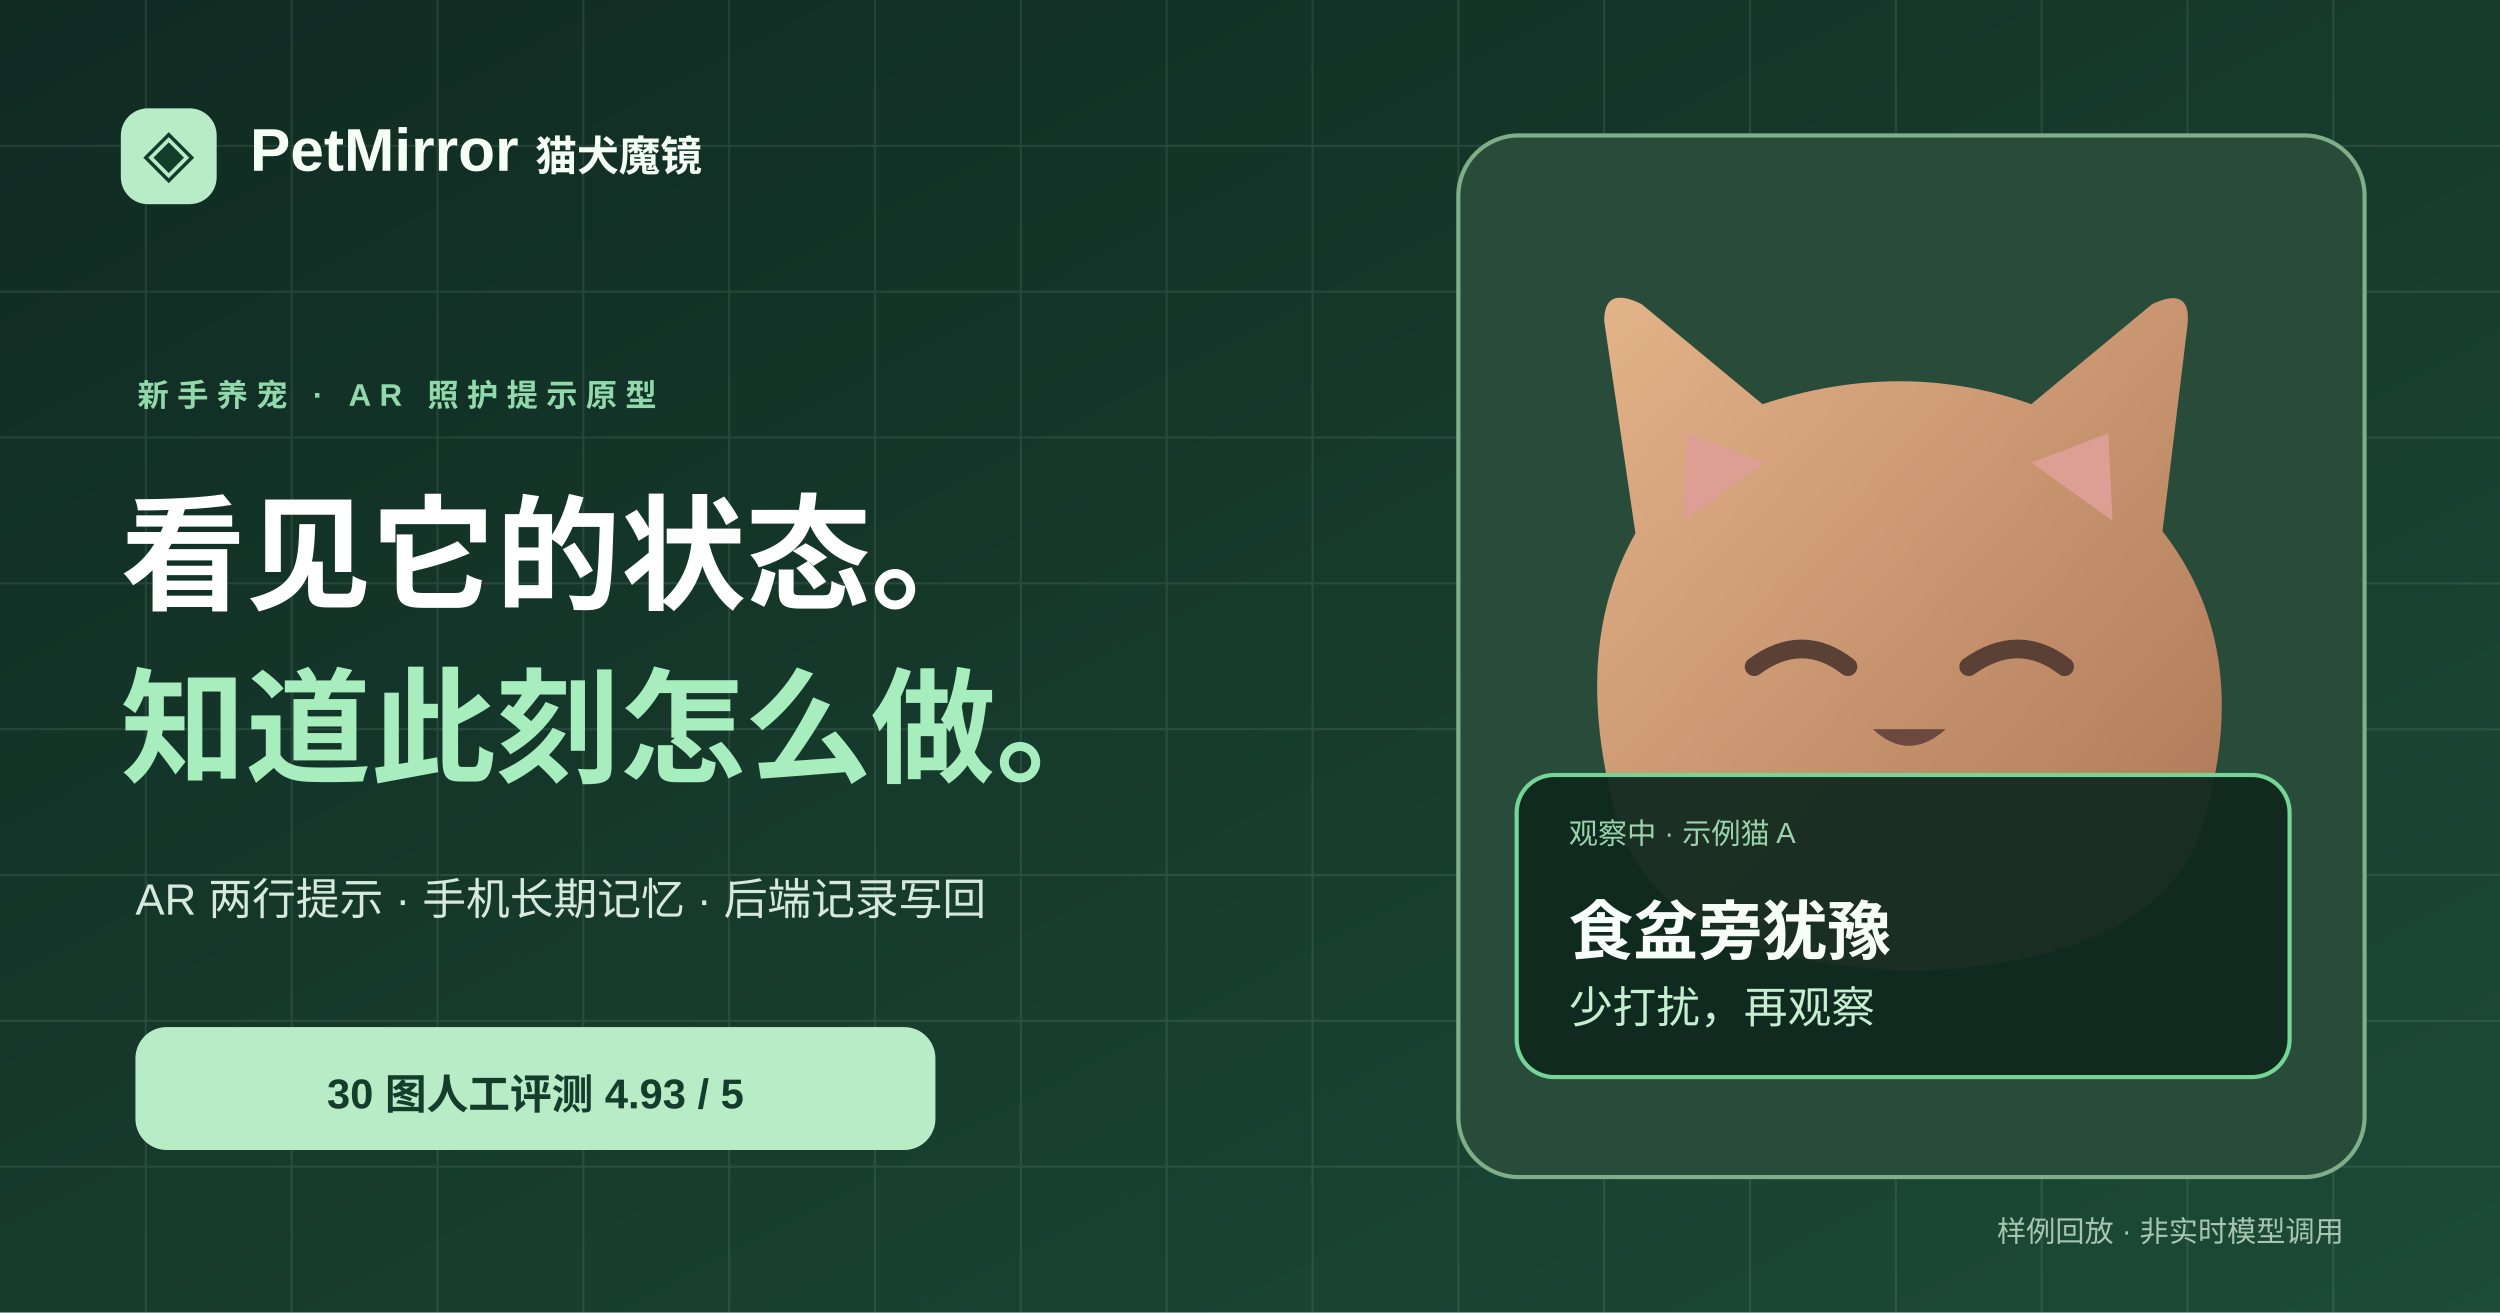
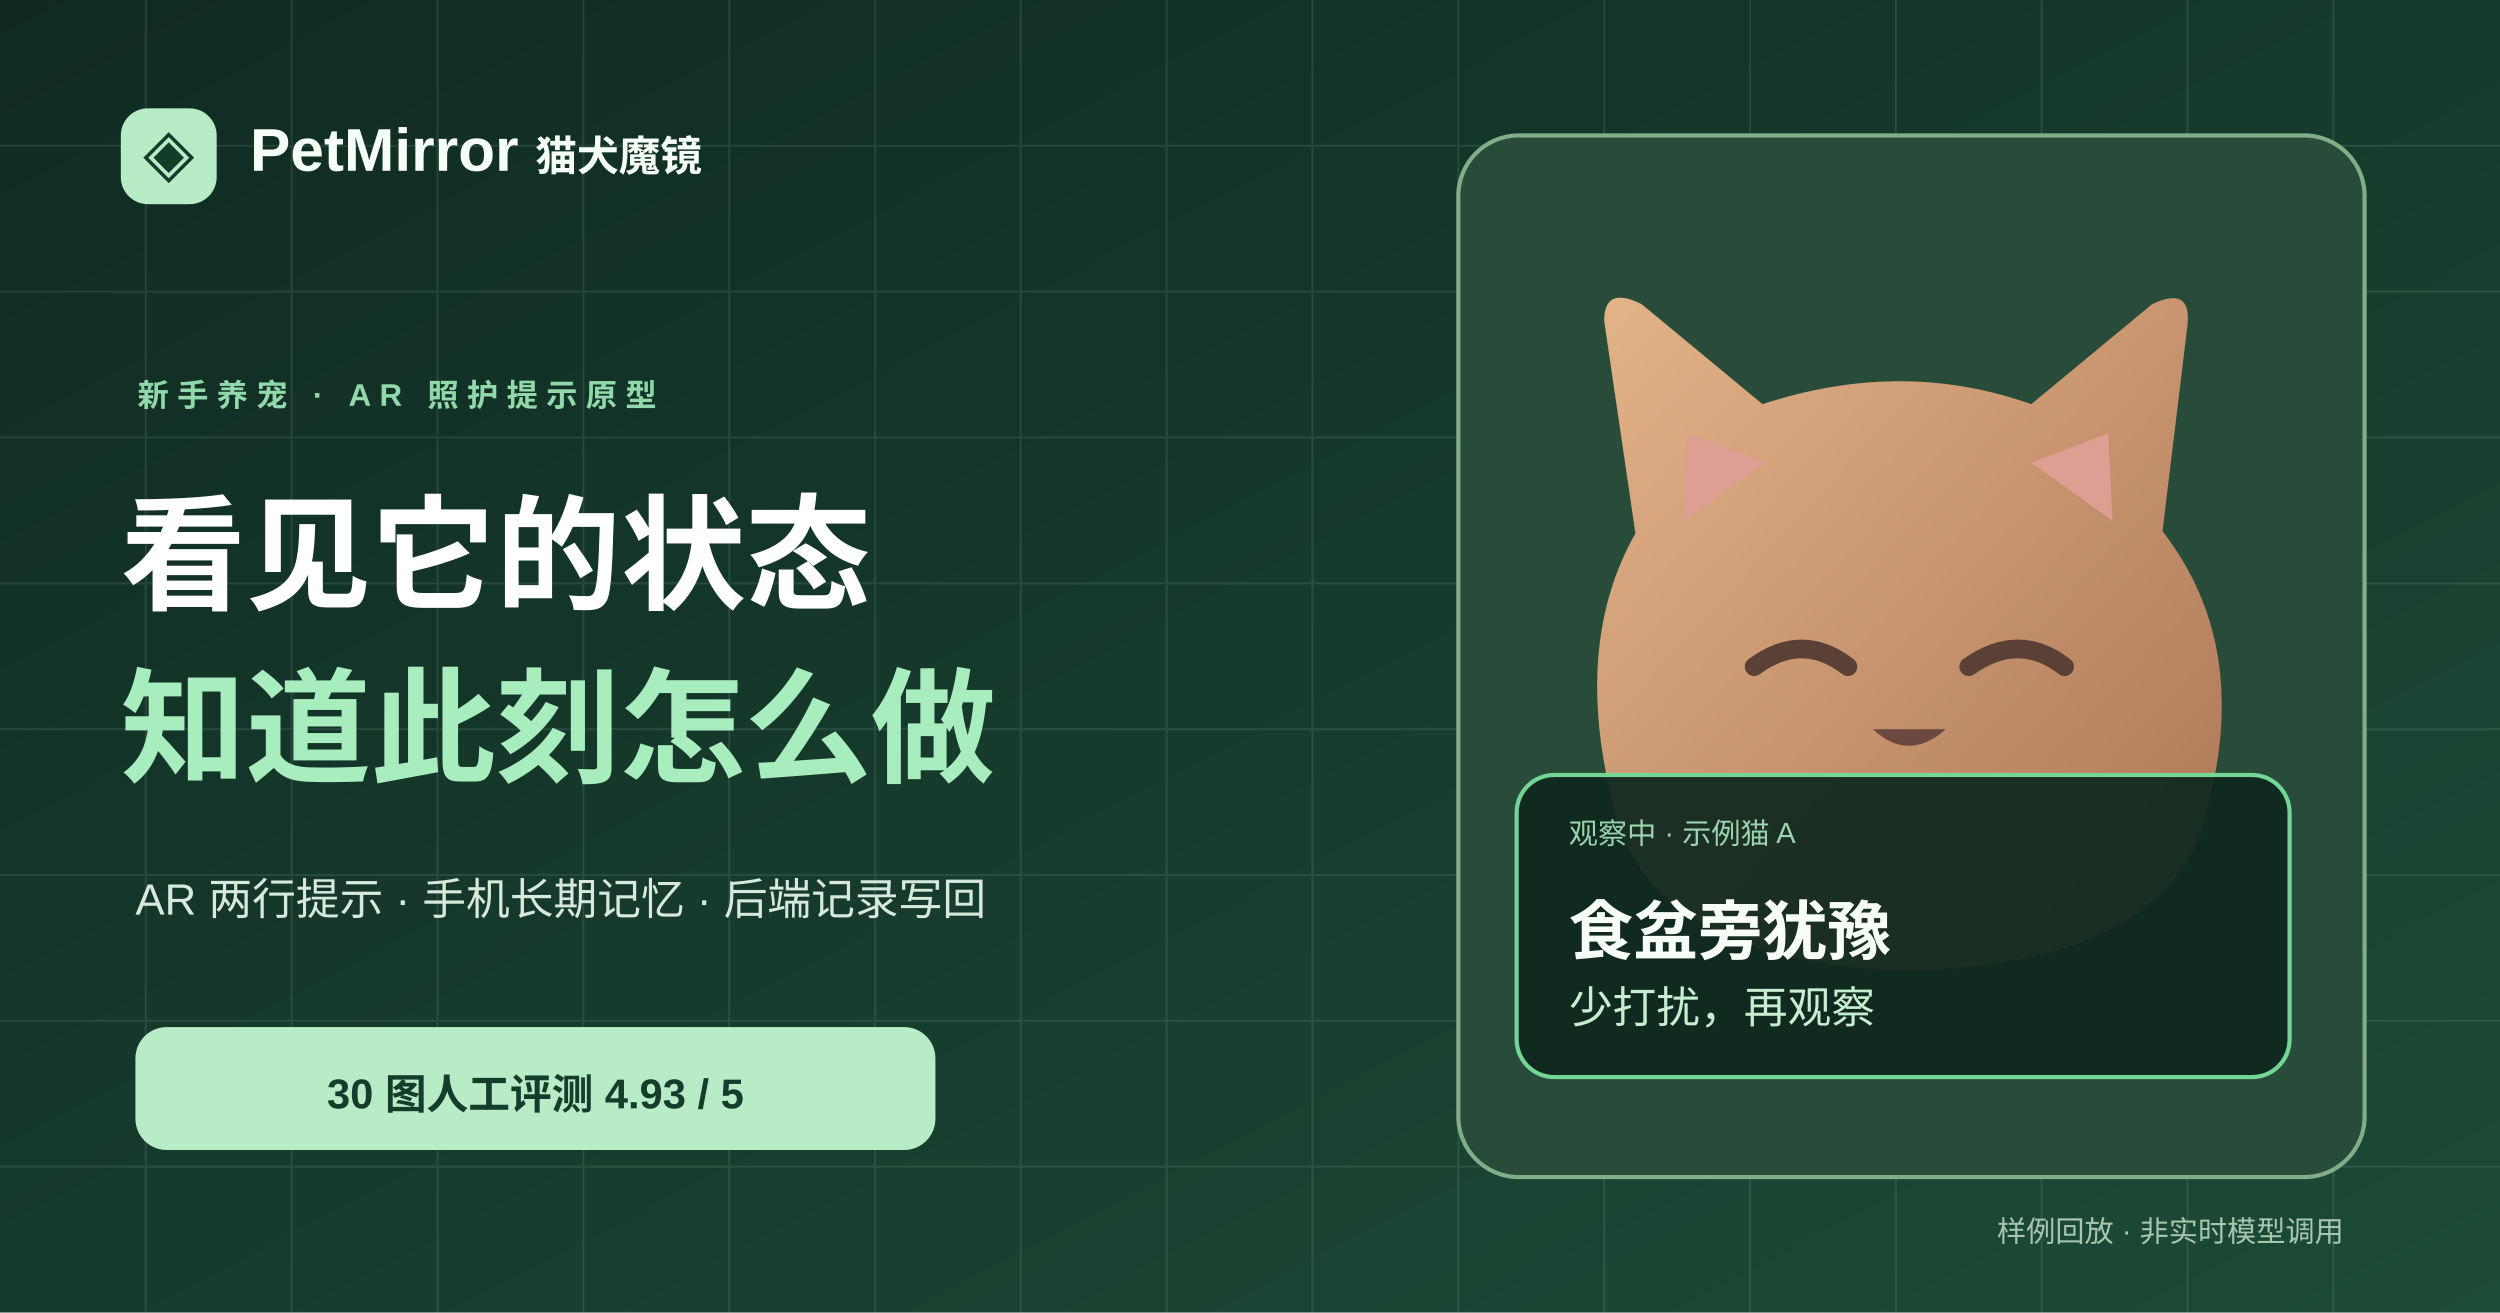
<svg xmlns="http://www.w3.org/2000/svg" width="1200" height="630" viewBox="0 0 1200 630" role="img" aria-label="猫犬魔镜 PetMirror AR 展示图">
  <defs>
    <linearGradient id="bg" x1="0" y1="0" x2="1" y2="1">
      <stop stop-color="#102a22" />
      <stop offset="1" stop-color="#1c4b37" />
    </linearGradient>
    <linearGradient id="fur" x1="0" y1="0" x2="1" y2="1">
      <stop stop-color="#e3b389" />
      <stop offset="1" stop-color="#aa7454" />
    </linearGradient>
  </defs>
  <rect width="1200" height="630" fill="url(#bg)" />
  <g opacity=".1" stroke="#d6f6dd">
    <path d="M0 70H1200M0 140H1200M0 210H1200M0 280H1200M0 350H1200M0 420H1200M0 490H1200M0 560H1200" />
    <path d="M70 0V630M140 0V630M210 0V630M280 0V630M350 0V630M420 0V630M490 0V630M560 0V630M630 0V630M700 0V630M770 0V630M840 0V630M910 0V630M980 0V630M1050 0V630M1120 0V630" />
  </g>
  <rect x="58" y="52" width="46" height="46" rx="13" fill="#b7ecc6" />
  <text x="81" y="84" font-family="Arial,sans-serif" text-anchor="middle" font-size="32" fill="#123d2b">◈</text>
  <text x="120" y="82" font-family="Arial,'Microsoft YaHei',sans-serif" font-size="29" font-weight="700" fill="#f5fff6">PetMirror <tspan font-size="20">猫犬魔镜</tspan>
  </text>
  <text x="66" y="195" font-family="Arial,'Microsoft YaHei',sans-serif" font-size="15" font-weight="700" letter-spacing="4" fill="#91d9aa">新手养宠 · AR 照护提示原型</text>
-   <text x="58" y="288" font-family="Arial,'Microsoft YaHei',sans-serif" font-size="60" font-weight="700" fill="#ffffff">看见它的状态。</text>
-   <text x="58" y="371" font-family="Arial,'Microsoft YaHei',sans-serif" font-size="60" font-weight="700" fill="#a8edbd">知道此刻怎么做。</text>
+   <text x="58" y="288" font-family="Arial,'Microsoft YaHei',sans-serif" font-size="60" font-weight="700" fill="#ffffff">看见它的状态</text>
+   <text x="58" y="371" font-family="Arial,'Microsoft YaHei',sans-serif" font-size="60" font-weight="700" fill="#a8edbd">知道此刻怎么做</text>
  <text x="65" y="439" font-family="Arial,'Microsoft YaHei',sans-serif" font-size="21" fill="#d6e9dc">AR 两行提示 · 手机长期记忆 · 后端记录写回</text>
  <rect x="65" y="493" width="384" height="59" rx="15" fill="#b7ecc6" />
  <text x="257" y="532" font-family="Arial,'Microsoft YaHei',sans-serif" text-anchor="middle" font-size="20" font-weight="700" fill="#143d2b">30 图人工评测  4.93 / 5</text>
  <rect x="700" y="65" width="435" height="500" rx="29" fill="#294c3a" stroke="#80ae88" stroke-width="2" />
  <path d="M785 256L770 154Q770 137 788 146L846 194Q913 172 975 194L1033 146Q1052 137 1050 156L1038 255Q1080 309 1060 386Q1045 462 917 466Q790 462 774 385Q755 309 785 256Z" fill="url(#fur)" />
  <path d="M810 208L808 250L847 222ZM1012 208L1014 250L975 222Z" fill="#dd9e94" />
  <path d="M842 320Q865 303 887 320M945 320Q969 303 991 320" fill="none" stroke="#5a4035" stroke-width="9" stroke-linecap="round" />
  <path d="M899 350Q916 366 934 350" fill="#6b4940" />
  <rect x="728" y="372" width="371" height="145" rx="18" fill="#10291f" fill-opacity=".94" stroke="#74d696" stroke-width="2" />
  <text x="753" y="405" font-family="Arial,'Microsoft YaHei',sans-serif" font-size="14" fill="#9ad3ac">观察中 · 示例猫 A</text>
  <text x="753" y="458" font-family="Arial,'Microsoft YaHei',sans-serif" font-size="31" font-weight="700" fill="#f8fff8">食盆旁犹豫</text>
  <text x="753" y="491" font-family="Arial,'Microsoft YaHei',sans-serif" font-size="21" fill="#c6eed0">少打扰，再观察</text>
  <text x="1125" y="596" text-anchor="end" font-family="Arial,'Microsoft YaHei',sans-serif" font-size="14" fill="#a8c6af">样例回放 · 非实时模型调用</text>
</svg>
